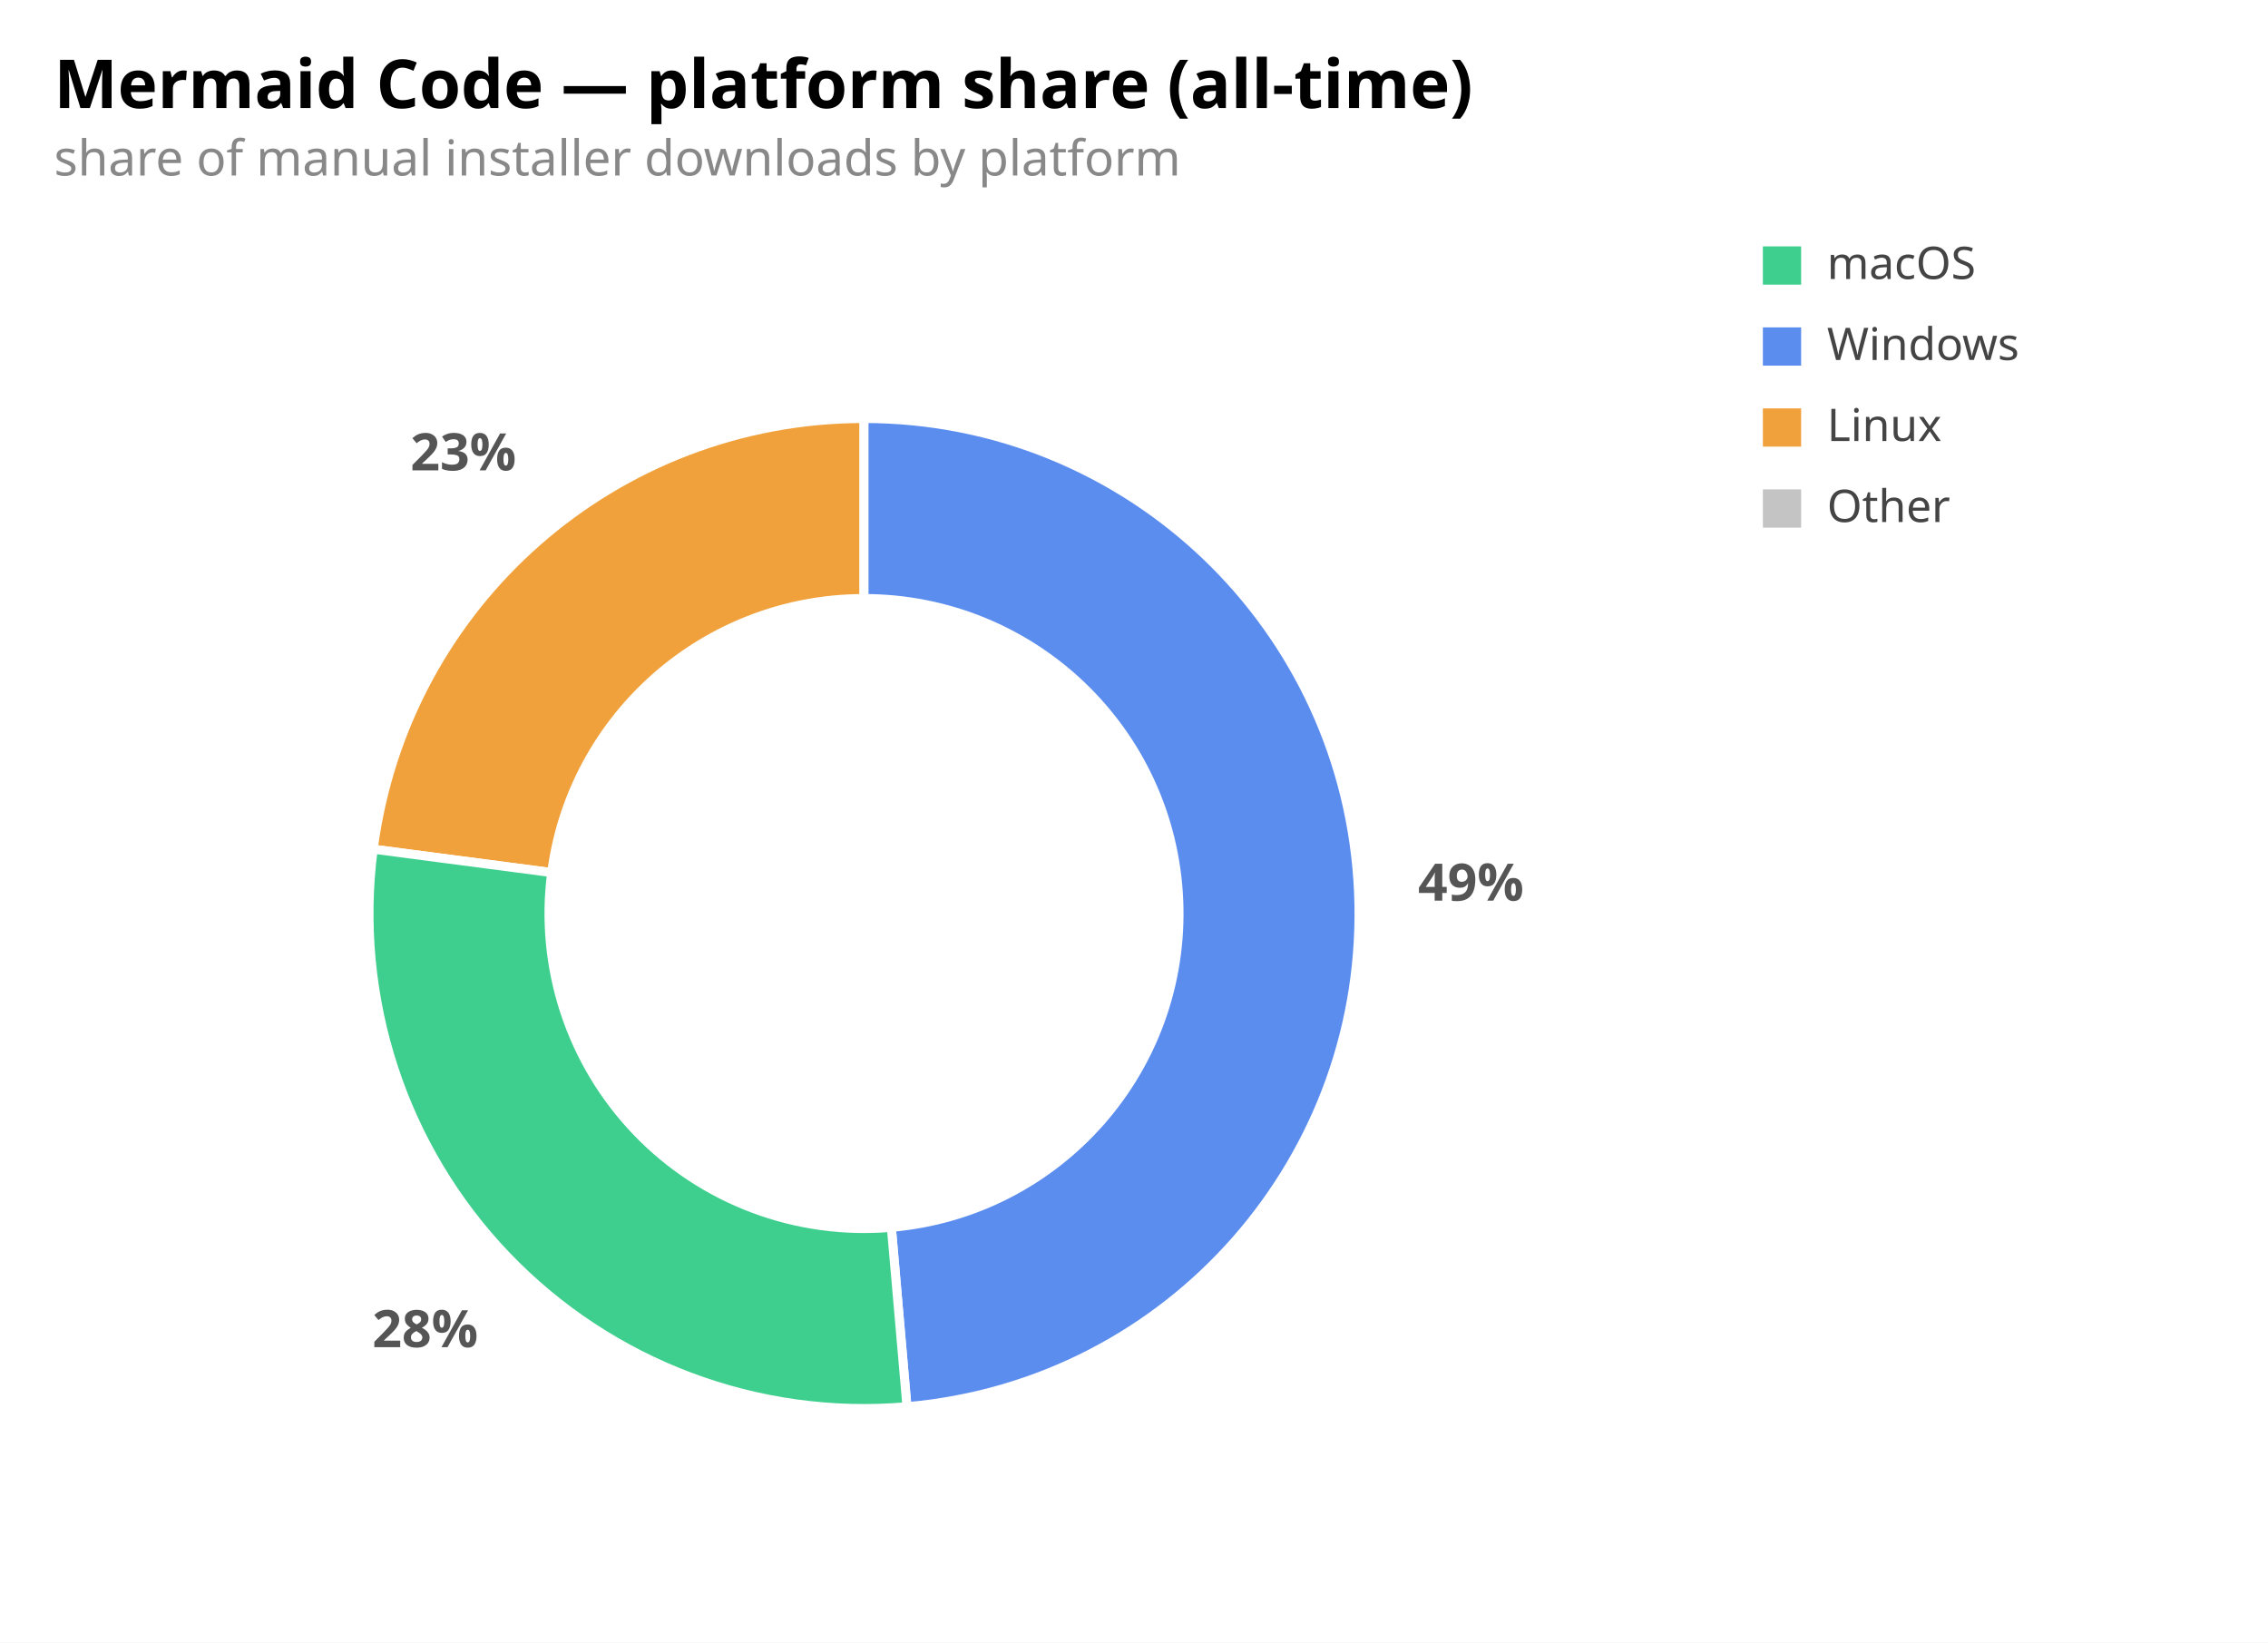
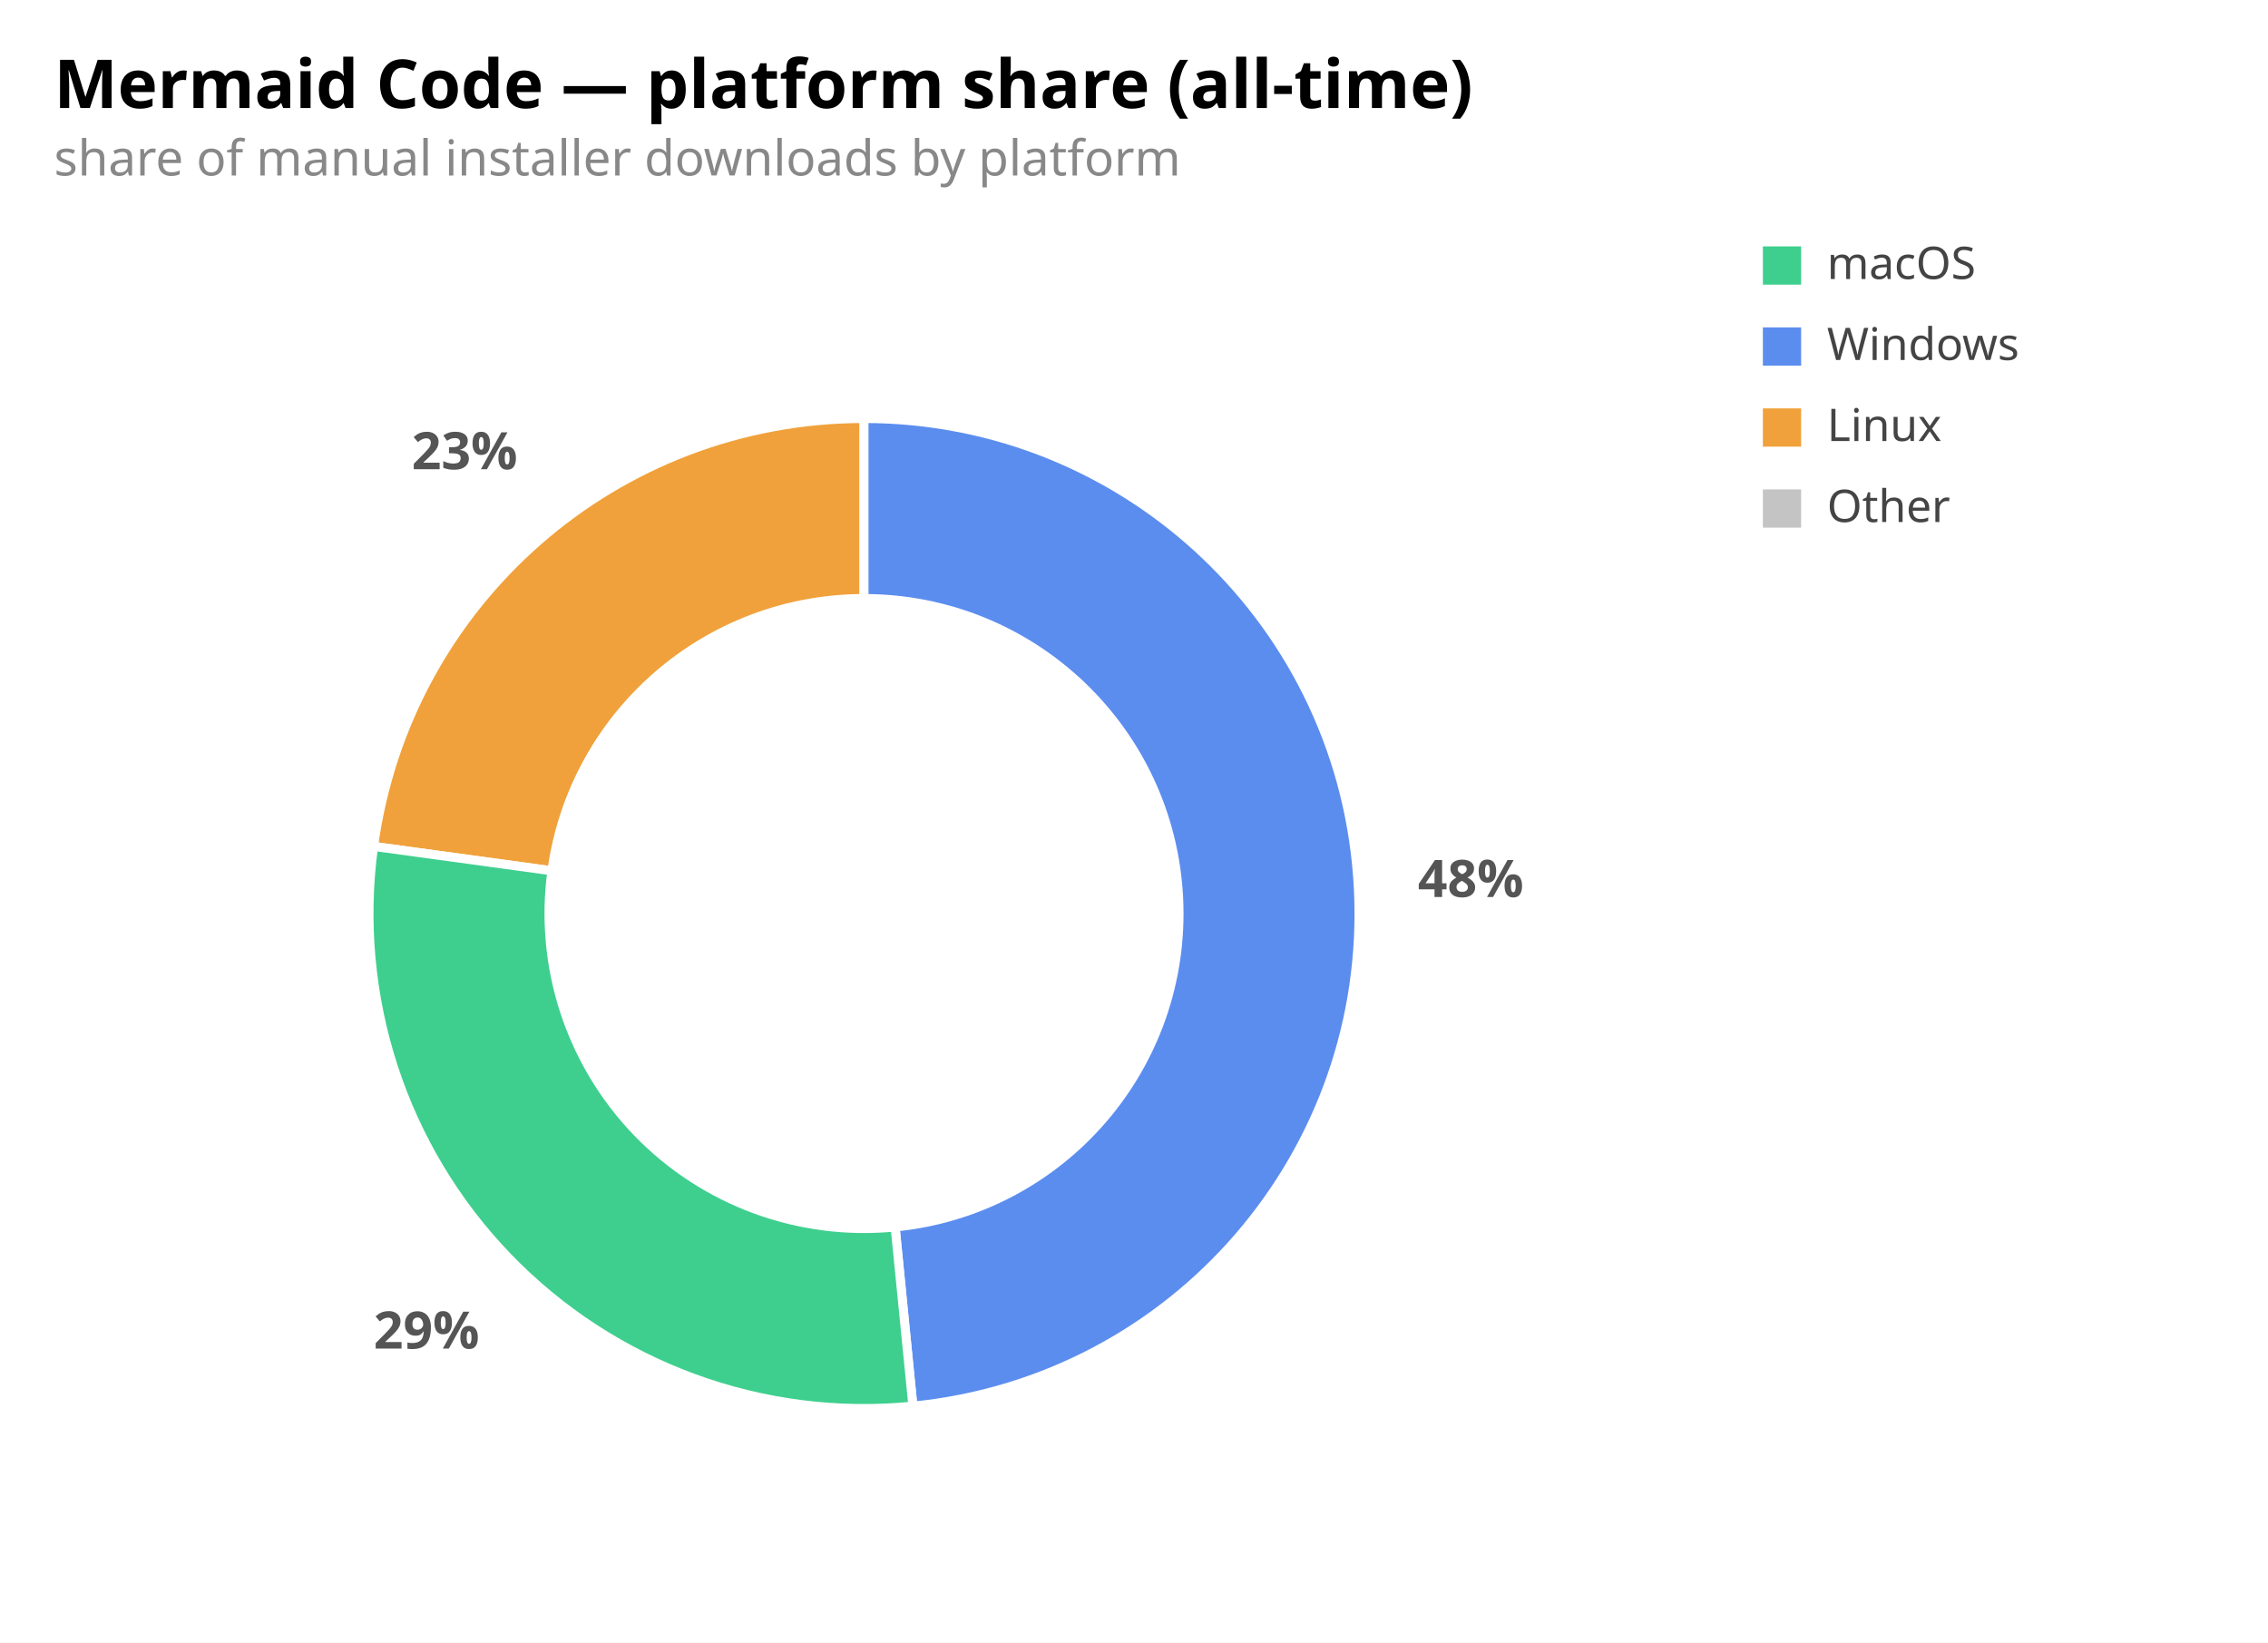
<svg xmlns="http://www.w3.org/2000/svg" version="1.1" class="marks" width="504" height="365" viewBox="0 0 504 365">
  <rect width="504" height="365" fill="white" />
  <g fill="none" stroke-miterlimit="4" transform="translate(12,53)">
    <g class="mark-group role-frame root" role="graphics-object" aria-roledescription="group mark container">
      <g transform="translate(0,0)">
        <path class="background" aria-hidden="true" d="M0,0h360v300h-360Z" />
        <g>
          <g class="mark-arc role-mark layer_0_marks" role="graphics-object" aria-roledescription="arc mark container">
-             <path aria-label="downloads: 58; platform: Linux" role="graphics-symbol" aria-roledescription="arc mark" transform="translate(180,150)" d="M0,-110A110,110,0,0,0,-109.066,-14.301L-69.406,-9.101A70,70,0,0,1,0,-70Z" fill="#f0a13b" stroke="white" stroke-width="2" />
-             <path aria-label="downloads: 123; platform: Windows" role="graphics-symbol" aria-roledescription="arc mark" transform="translate(180,150)" d="M9.549,109.585A110,110,0,0,0,0,-110L0,-70A70,70,0,0,1,6.077,69.736Z" fill="#5b8def" stroke="white" stroke-width="2" />
-             <path aria-label="downloads: 72; platform: macOS" role="graphics-symbol" aria-roledescription="arc mark" transform="translate(180,150)" d="M-109.066,-14.301A110,110,0,0,0,9.549,109.585L6.077,69.736A70,70,0,0,1,-69.406,-9.101Z" fill="#3ecf8e" stroke="white" stroke-width="2" />
+             <path aria-label="downloads: 58; platform: Linux" role="graphics-symbol" aria-roledescription="arc mark" transform="translate(180,150)" d="M0,-110A110,110,0,0,0,-108.983,-14.92L-69.353,-9.494A70,70,0,0,1,0,-70Z" fill="#f0a13b" stroke="white" stroke-width="2" />
+             <path aria-label="downloads: 123; platform: Windows" role="graphics-symbol" aria-roledescription="arc mark" transform="translate(180,150)" d="M10.867,109.462A110,110,0,0,0,0,-110L0,-70A70,70,0,0,1,6.915,69.658Z" fill="#5b8def" stroke="white" stroke-width="2" />
+             <path aria-label="downloads: 73; platform: macOS" role="graphics-symbol" aria-roledescription="arc mark" transform="translate(180,150)" d="M-108.983,-14.92A110,110,0,0,0,10.867,109.462L6.915,69.658A70,70,0,0,1,-69.353,-9.494Z" fill="#3ecf8e" stroke="white" stroke-width="2" />
          </g>
          <g class="mark-text role-mark layer_1_marks" role="graphics-object" aria-roledescription="text mark container">
-             <text aria-label="downloads: 58; platform: Linux; frac: 23%" role="graphics-symbol" aria-roledescription="text mark" text-anchor="middle" transform="translate(90.96206,51.52466)" font-family="sans-serif" font-size="11.5px" font-weight="600" fill="#555" opacity="1">23%</text>
-             <text aria-label="downloads: 123; platform: Windows; frac: 49%" role="graphics-symbol" aria-roledescription="text mark" text-anchor="middle" transform="translate(314.8725,147.1346)" font-family="sans-serif" font-size="11.5px" font-weight="600" fill="#555" opacity="1">49%</text>
-             <text aria-label="downloads: 72; platform: macOS; frac: 28%" role="graphics-symbol" aria-roledescription="text mark" text-anchor="middle" transform="translate(82.48892,246.3627)" font-family="sans-serif" font-size="11.5px" font-weight="600" fill="#555" opacity="1">28%</text>
+             <text aria-label="downloads: 58; platform: Linux; frac: 23%" role="graphics-symbol" aria-roledescription="text mark" text-anchor="middle" transform="translate(91.25015,51.2726)" font-family="sans-serif" font-size="11.5px" font-weight="600" fill="#555" opacity="1">23%</text>
+             <text aria-label="downloads: 123; platform: Windows; frac: 48%" role="graphics-symbol" aria-roledescription="text mark" text-anchor="middle" transform="translate(314.8348,146.3237)" font-family="sans-serif" font-size="11.5px" font-weight="600" fill="#555" opacity="1">48%</text>
+             <text aria-label="downloads: 73; platform: macOS; frac: 29%" role="graphics-symbol" aria-roledescription="text mark" text-anchor="middle" transform="translate(82.78608,246.6721)" font-family="sans-serif" font-size="11.5px" font-weight="600" fill="#555" opacity="1">29%</text>
          </g>
          <g class="mark-group role-legend" role="graphics-symbol" aria-roledescription="legend" aria-label="Symbol legend for fill color with 4 values: macOS, Windows, Linux, Other">
            <g transform="translate(378,0)">
              <path class="background" aria-hidden="true" d="M0,0h72v68h-72Z" pointer-events="none" />
              <g>
                <g class="mark-group role-legend-entry">
                  <g transform="translate(0,0)">
                    <path class="background" aria-hidden="true" d="M0,0h0v0h0Z" pointer-events="none" />
                    <g>
                      <g class="mark-group role-scope" role="graphics-object" aria-roledescription="group mark container">
                        <g transform="translate(0,0)">
                          <path class="background" aria-hidden="true" d="M0,0h72v14h-72Z" pointer-events="none" opacity="1" />
                          <g>
                            <g class="mark-symbol role-legend-symbol" pointer-events="none">
                              <path transform="translate(6,6)" d="M-5,-5h10v10h-10Z" fill="#3ecf8e" stroke="white" stroke-width="1.5" opacity="1" />
                            </g>
                            <g class="mark-text role-legend-label" pointer-events="none">
                              <text text-anchor="start" transform="translate(16,9)" font-family="sans-serif" font-size="10px" fill="#444" opacity="1">macOS</text>
                            </g>
                          </g>
                          <path class="foreground" aria-hidden="true" d="" pointer-events="none" display="none" />
                        </g>
                        <g transform="translate(0,18)">
                          <path class="background" aria-hidden="true" d="M0,0h72v14h-72Z" pointer-events="none" opacity="1" />
                          <g>
                            <g class="mark-symbol role-legend-symbol" pointer-events="none">
                              <path transform="translate(6,6)" d="M-5,-5h10v10h-10Z" fill="#5b8def" stroke="white" stroke-width="1.5" opacity="1" />
                            </g>
                            <g class="mark-text role-legend-label" pointer-events="none">
                              <text text-anchor="start" transform="translate(16,9)" font-family="sans-serif" font-size="10px" fill="#444" opacity="1">Windows</text>
                            </g>
                          </g>
                          <path class="foreground" aria-hidden="true" d="" pointer-events="none" display="none" />
                        </g>
                        <g transform="translate(0,36)">
                          <path class="background" aria-hidden="true" d="M0,0h72v14h-72Z" pointer-events="none" opacity="1" />
                          <g>
                            <g class="mark-symbol role-legend-symbol" pointer-events="none">
                              <path transform="translate(6,6)" d="M-5,-5h10v10h-10Z" fill="#f0a13b" stroke="white" stroke-width="1.5" opacity="1" />
                            </g>
                            <g class="mark-text role-legend-label" pointer-events="none">
                              <text text-anchor="start" transform="translate(16,9)" font-family="sans-serif" font-size="10px" fill="#444" opacity="1">Linux</text>
                            </g>
                          </g>
                          <path class="foreground" aria-hidden="true" d="" pointer-events="none" display="none" />
                        </g>
                        <g transform="translate(0,54)">
                          <path class="background" aria-hidden="true" d="M0,0h72v14h-72Z" pointer-events="none" opacity="1" />
                          <g>
                            <g class="mark-symbol role-legend-symbol" pointer-events="none">
                              <path transform="translate(6,6)" d="M-5,-5h10v10h-10Z" fill="#c4c4c4" stroke="white" stroke-width="1.5" opacity="1" />
                            </g>
                            <g class="mark-text role-legend-label" pointer-events="none">
                              <text text-anchor="start" transform="translate(16,9)" font-family="sans-serif" font-size="10px" fill="#444" opacity="1">Other</text>
                            </g>
                          </g>
                          <path class="foreground" aria-hidden="true" d="" pointer-events="none" display="none" />
                        </g>
                      </g>
                    </g>
                    <path class="foreground" aria-hidden="true" d="" pointer-events="none" display="none" />
                  </g>
                </g>
              </g>
              <path class="foreground" aria-hidden="true" d="" pointer-events="none" display="none" />
            </g>
          </g>
          <g class="mark-group role-title">
            <g transform="translate(0,-41)">
              <path class="background" aria-hidden="true" d="M0,0h0v0h0Z" pointer-events="none" />
              <g>
                <g class="mark-text role-title-text" role="graphics-symbol" aria-roledescription="title" aria-label="Title text 'Mermaid Code — platform share (all-time)'" pointer-events="none">
                  <text text-anchor="start" transform="translate(0,12)" font-family="sans-serif" font-size="15px" font-weight="600" fill="#000" opacity="1">Mermaid Code — platform share (all-time)</text>
                </g>
                <g class="mark-text role-title-subtitle" role="graphics-symbol" aria-roledescription="subtitle" aria-label="Subtitle text 'share of manual installer downloads by platform'" pointer-events="none">
                  <text text-anchor="start" transform="translate(0,27)" font-family="sans-serif" font-size="11px" fill="#888" opacity="1">share of manual installer downloads by platform</text>
                </g>
              </g>
              <path class="foreground" aria-hidden="true" d="" pointer-events="none" display="none" />
            </g>
          </g>
        </g>
        <path class="foreground" aria-hidden="true" d="" display="none" />
      </g>
    </g>
  </g>
</svg>
